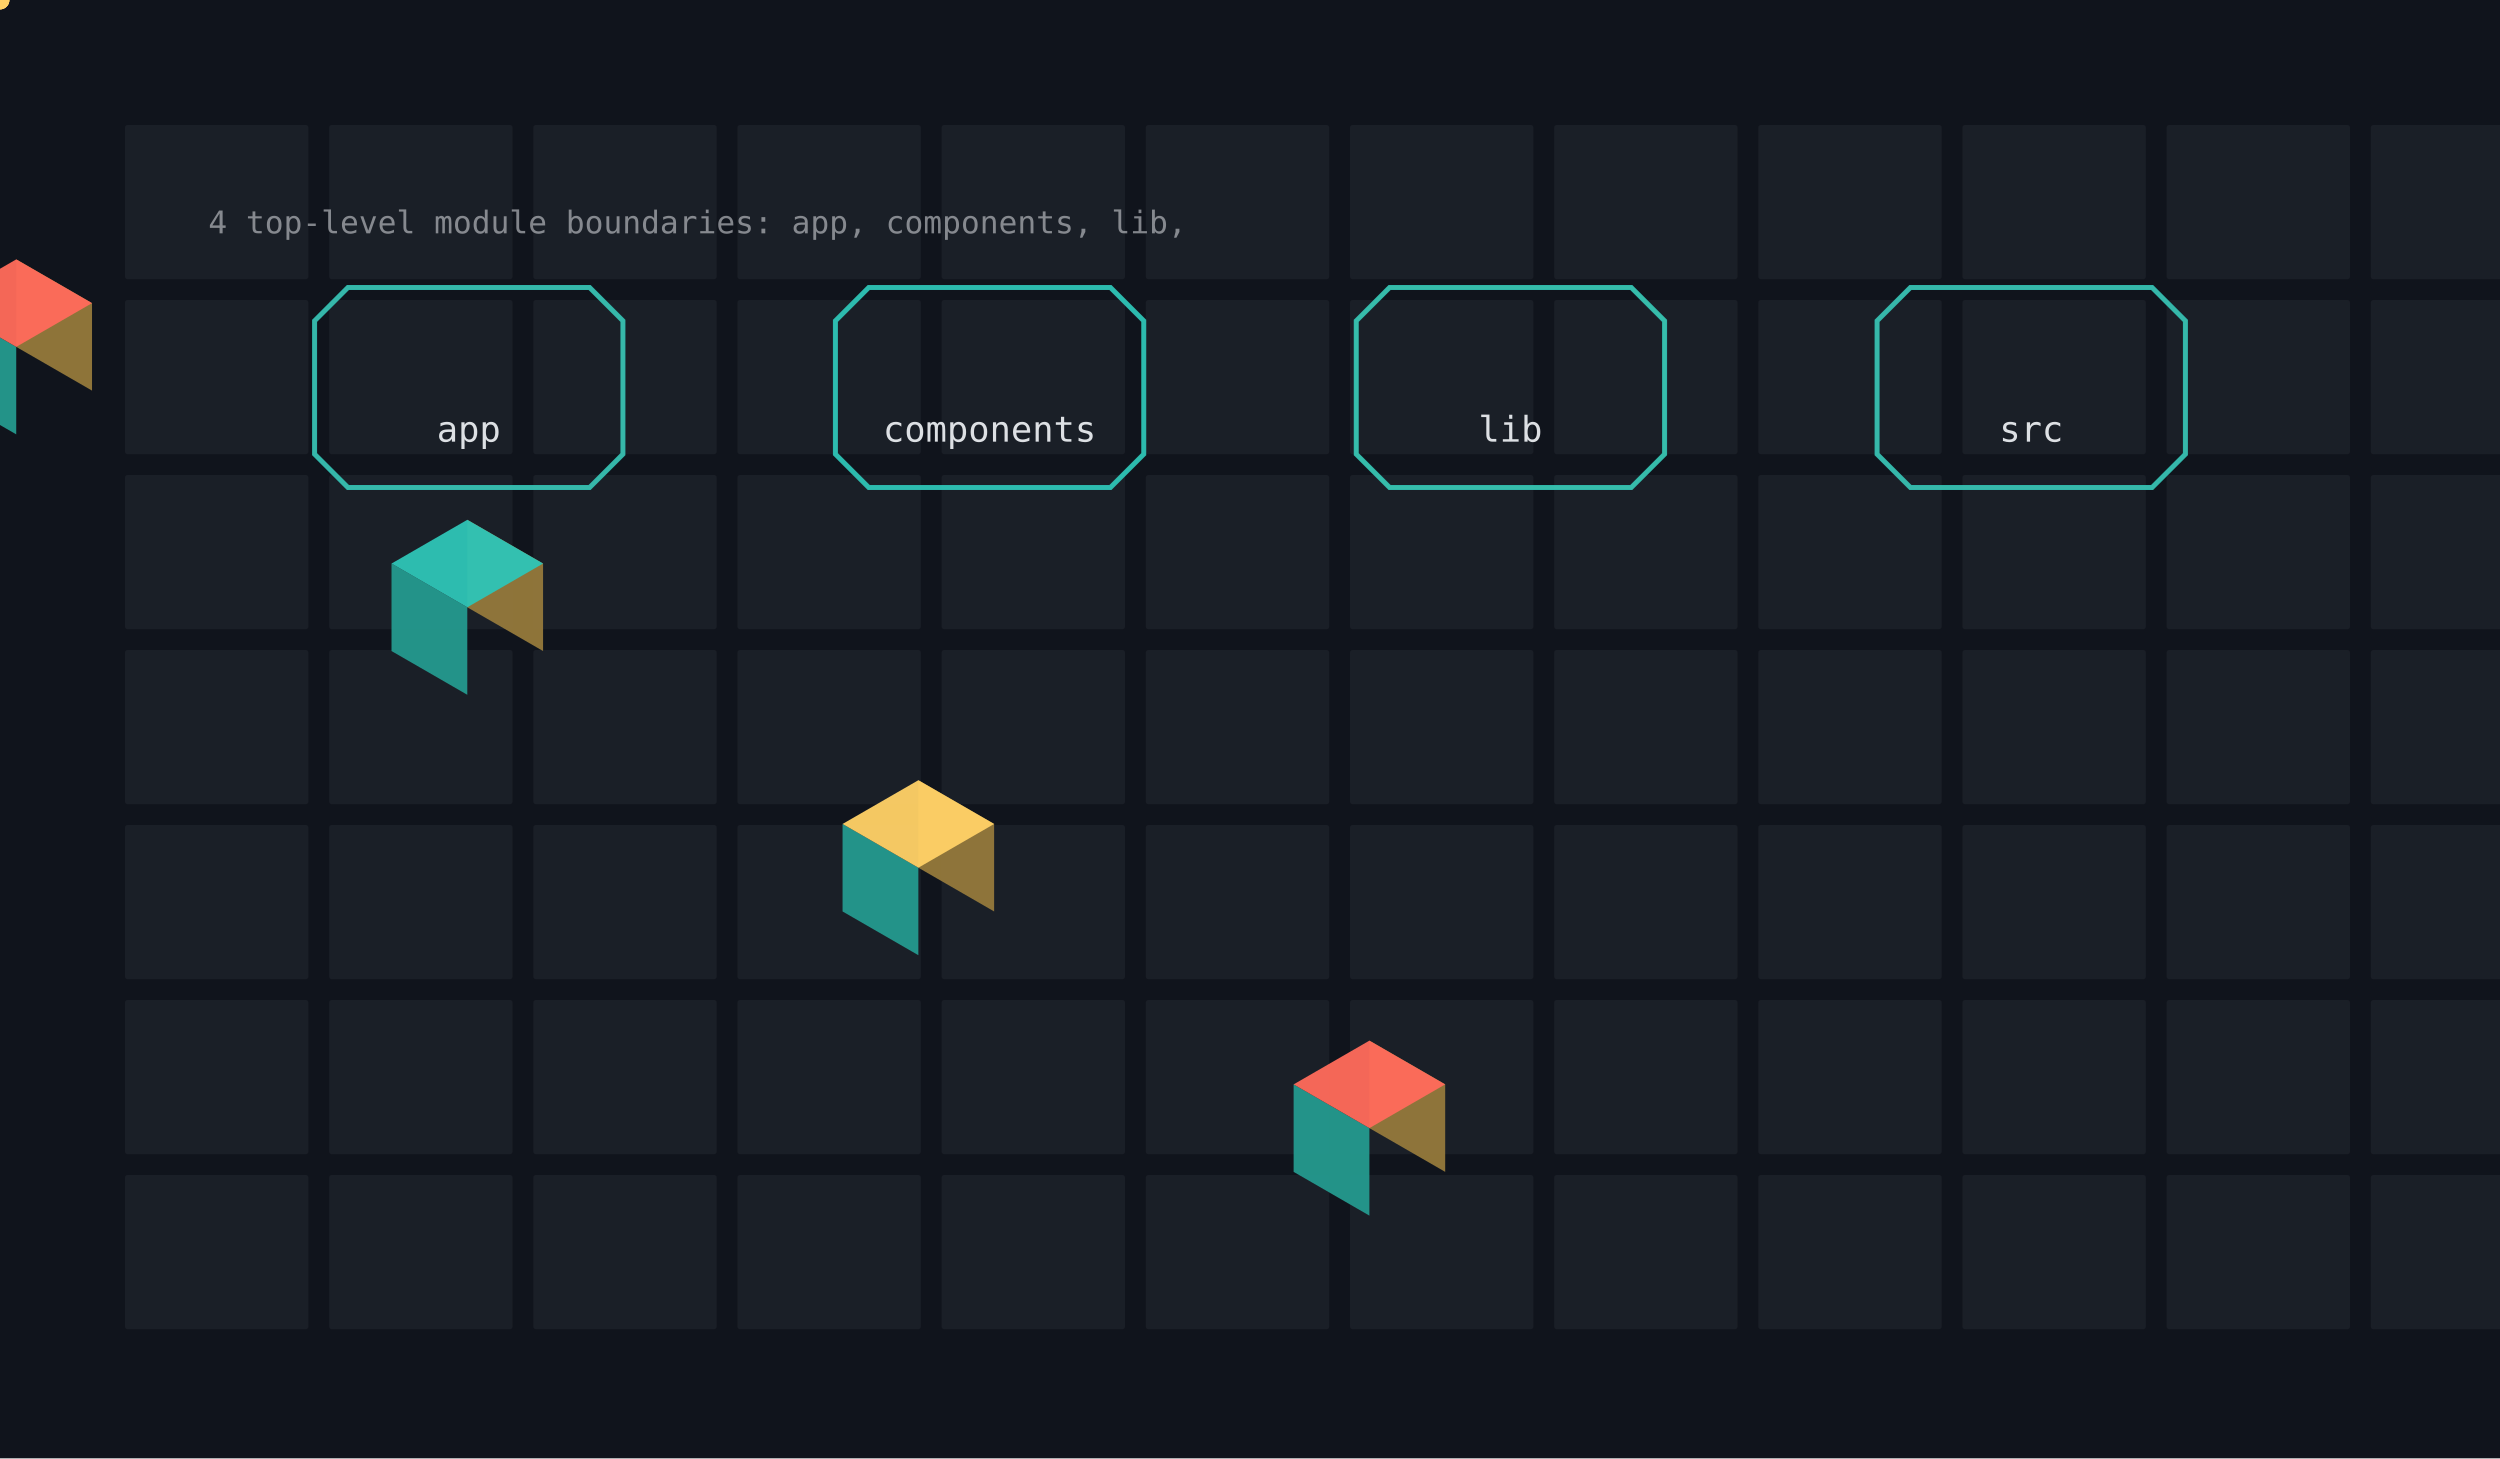
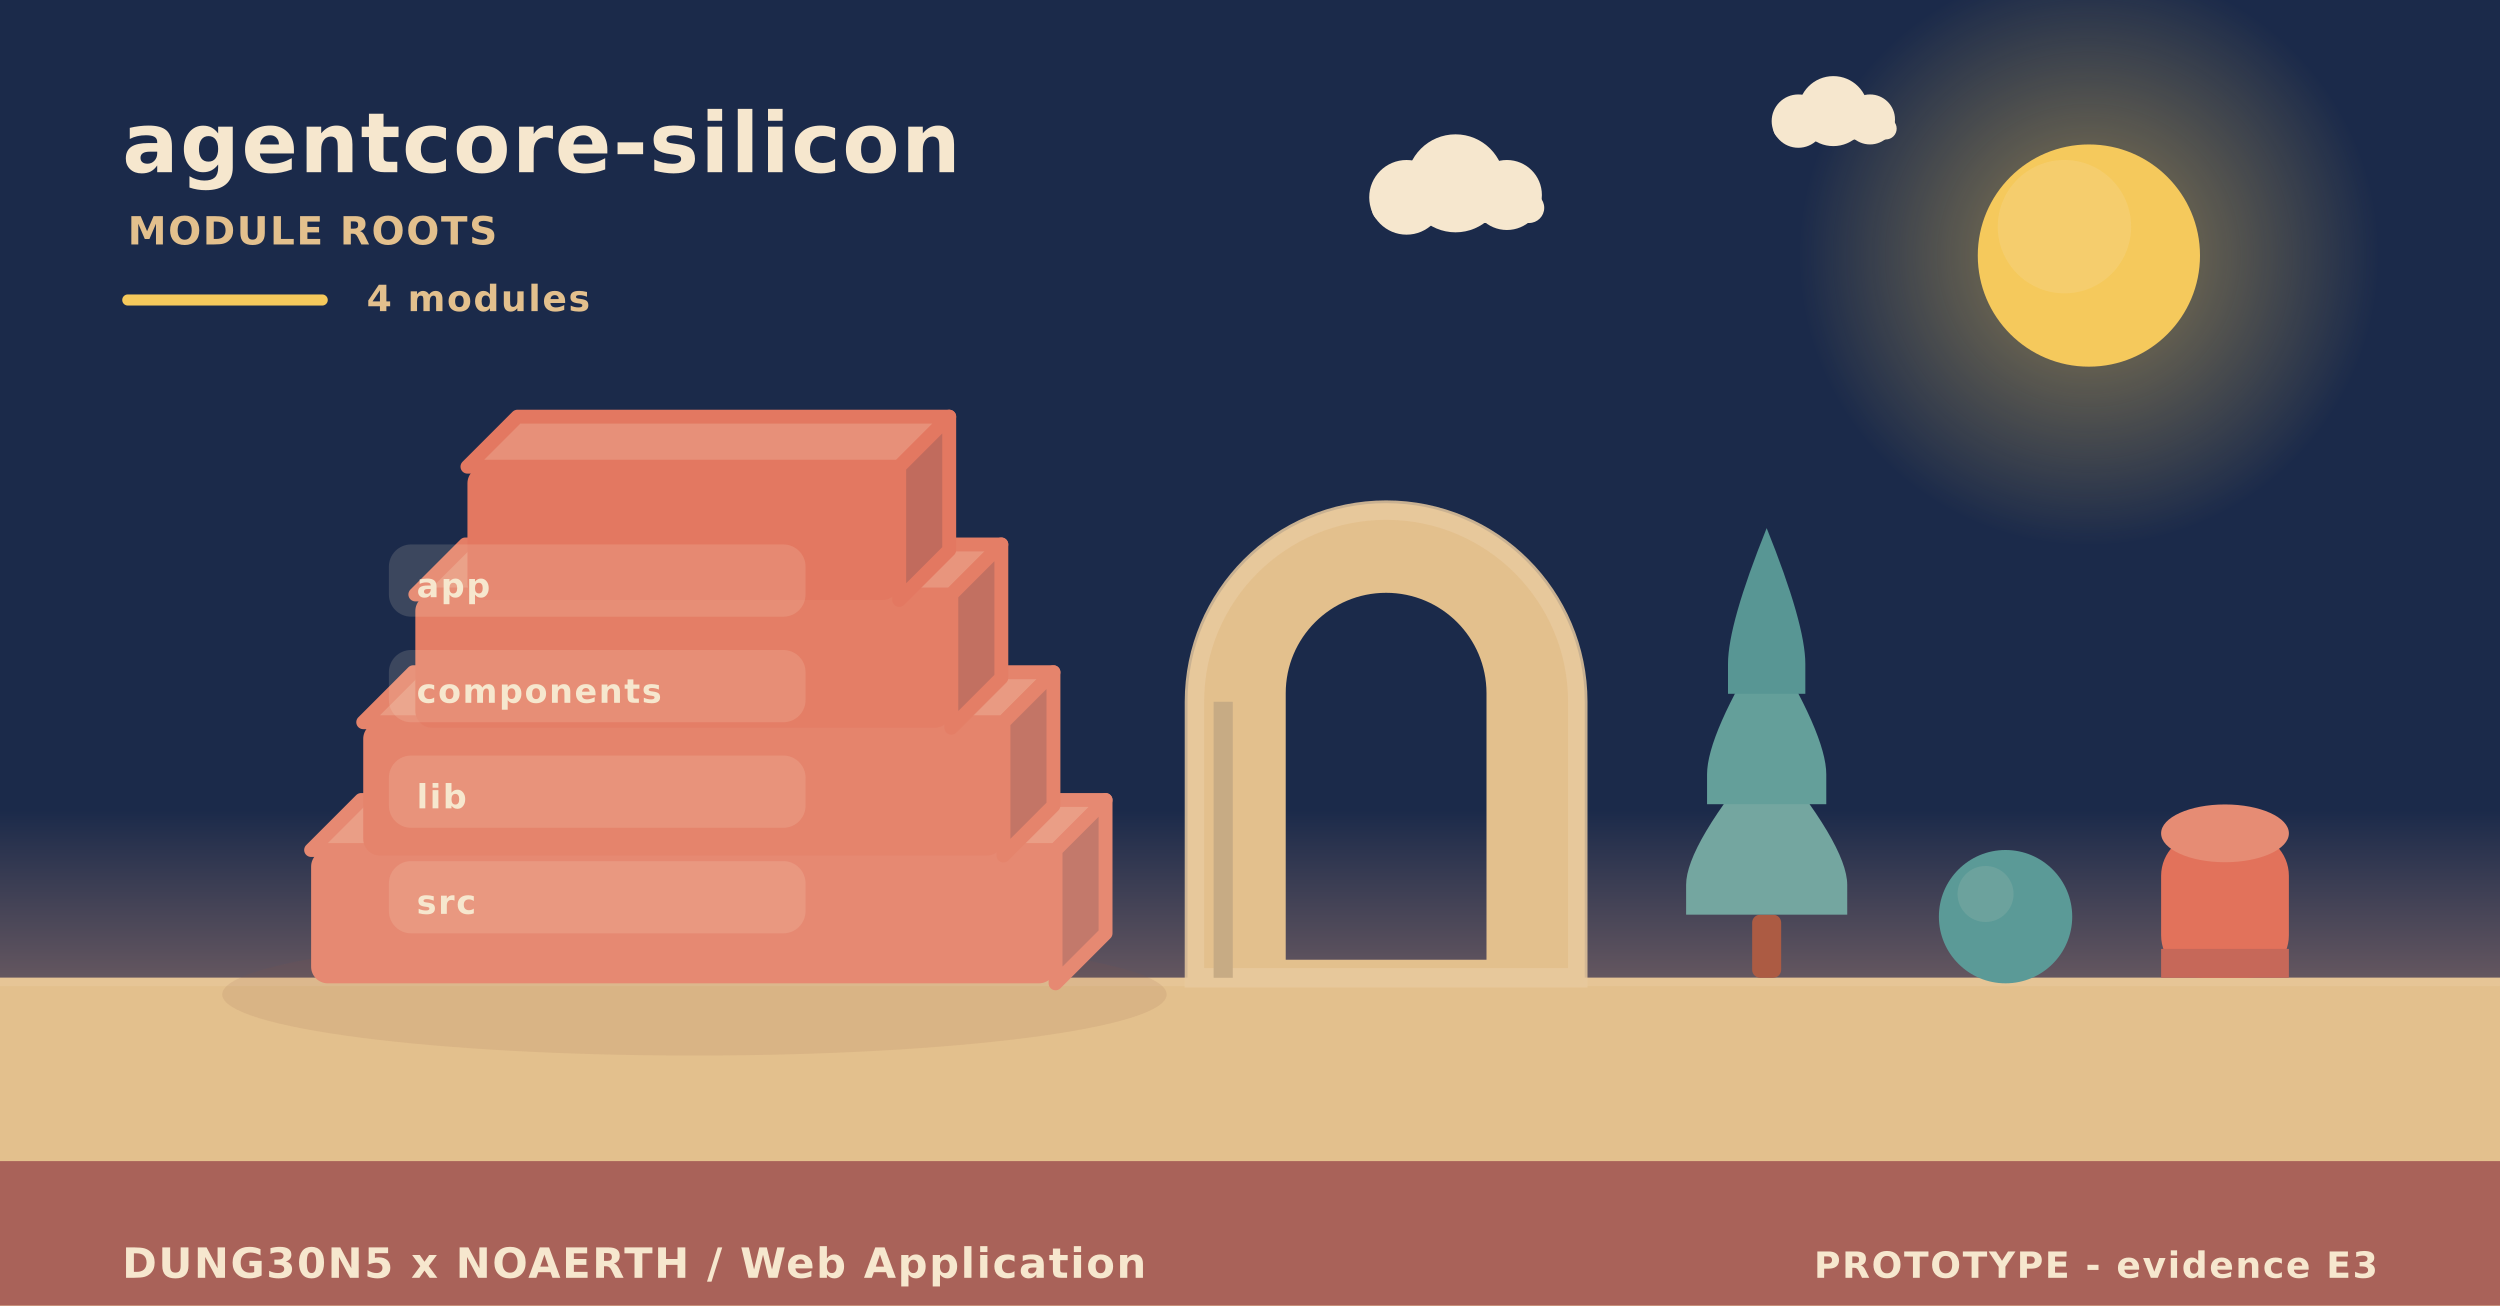
- <svg xmlns="http://www.w3.org/2000/svg" viewBox="0 0 1200 700" width="1200" height="700" role="img" aria-label="agentcore-silicon architecture">
-   <rect width="1200" height="700" fill="#10141c" />
-   <defs>
-     <linearGradient id="ga" x1="0" y1="0" x2="1" y2="1">
-       <stop offset="0%" stop-color="#ff6b5a" />
-       <stop offset="100%" stop-color="#2ec4b6" />
-     </linearGradient>
-   </defs>
-   <rect x="60.00" y="60.00" width="88.00" height="74.00" rx="1.20" fill="#f2f5f9" opacity="0.05" />
-   <rect x="158.00" y="60.00" width="88.00" height="74.00" rx="1.20" fill="#f2f5f9" opacity="0.05" />
-   <rect x="256.00" y="60.00" width="88.00" height="74.00" rx="1.20" fill="#f2f5f9" opacity="0.05" />
-   <rect x="354.00" y="60.00" width="88.00" height="74.00" rx="1.20" fill="#f2f5f9" opacity="0.05" />
-   <rect x="452.00" y="60.00" width="88.00" height="74.00" rx="1.20" fill="#f2f5f9" opacity="0.05" />
-   <rect x="550.00" y="60.00" width="88.00" height="74.00" rx="1.20" fill="#f2f5f9" opacity="0.05" />
-   <rect x="648.00" y="60.00" width="88.00" height="74.00" rx="1.20" fill="#f2f5f9" opacity="0.05" />
-   <rect x="746.00" y="60.00" width="88.00" height="74.00" rx="1.20" fill="#f2f5f9" opacity="0.05" />
-   <rect x="844.00" y="60.00" width="88.00" height="74.00" rx="1.20" fill="#f2f5f9" opacity="0.05" />
-   <rect x="942.00" y="60.00" width="88.00" height="74.00" rx="1.20" fill="#f2f5f9" opacity="0.05" />
-   <rect x="1040.00" y="60.00" width="88.00" height="74.00" rx="1.20" fill="#f2f5f9" opacity="0.05" />
-   <rect x="1138.00" y="60.00" width="88.00" height="74.00" rx="1.20" fill="#f2f5f9" opacity="0.05" />
-   <rect x="60.00" y="144.00" width="88.00" height="74.00" rx="1.20" fill="#f2f5f9" opacity="0.05" />
-   <rect x="158.00" y="144.00" width="88.00" height="74.00" rx="1.20" fill="#f2f5f9" opacity="0.05" />
-   <rect x="256.00" y="144.00" width="88.00" height="74.00" rx="1.20" fill="#f2f5f9" opacity="0.05" />
-   <rect x="354.00" y="144.00" width="88.00" height="74.00" rx="1.20" fill="#f2f5f9" opacity="0.05" />
-   <rect x="452.00" y="144.00" width="88.00" height="74.00" rx="1.20" fill="#f2f5f9" opacity="0.05" />
-   <rect x="550.00" y="144.00" width="88.00" height="74.00" rx="1.20" fill="#f2f5f9" opacity="0.05" />
-   <rect x="648.00" y="144.00" width="88.00" height="74.00" rx="1.20" fill="#f2f5f9" opacity="0.05" />
-   <rect x="746.00" y="144.00" width="88.00" height="74.00" rx="1.20" fill="#f2f5f9" opacity="0.05" />
-   <rect x="844.00" y="144.00" width="88.00" height="74.00" rx="1.20" fill="#f2f5f9" opacity="0.05" />
-   <rect x="942.00" y="144.00" width="88.00" height="74.00" rx="1.20" fill="#f2f5f9" opacity="0.05" />
-   <rect x="1040.00" y="144.00" width="88.00" height="74.00" rx="1.20" fill="#f2f5f9" opacity="0.05" />
-   <rect x="1138.00" y="144.00" width="88.00" height="74.00" rx="1.20" fill="#f2f5f9" opacity="0.05" />
-   <rect x="60.00" y="228.00" width="88.00" height="74.00" rx="1.20" fill="#f2f5f9" opacity="0.05" />
-   <rect x="158.00" y="228.00" width="88.00" height="74.00" rx="1.20" fill="#f2f5f9" opacity="0.05" />
-   <rect x="256.00" y="228.00" width="88.00" height="74.00" rx="1.20" fill="#f2f5f9" opacity="0.05" />
-   <rect x="354.00" y="228.00" width="88.00" height="74.00" rx="1.20" fill="#f2f5f9" opacity="0.05" />
-   <rect x="452.00" y="228.00" width="88.00" height="74.00" rx="1.20" fill="#f2f5f9" opacity="0.05" />
-   <rect x="550.00" y="228.00" width="88.00" height="74.00" rx="1.20" fill="#f2f5f9" opacity="0.05" />
-   <rect x="648.00" y="228.00" width="88.00" height="74.00" rx="1.20" fill="#f2f5f9" opacity="0.05" />
-   <rect x="746.00" y="228.00" width="88.00" height="74.00" rx="1.20" fill="#f2f5f9" opacity="0.05" />
-   <rect x="844.00" y="228.00" width="88.00" height="74.00" rx="1.20" fill="#f2f5f9" opacity="0.05" />
-   <rect x="942.00" y="228.00" width="88.00" height="74.00" rx="1.20" fill="#f2f5f9" opacity="0.05" />
-   <rect x="1040.00" y="228.00" width="88.00" height="74.00" rx="1.20" fill="#f2f5f9" opacity="0.05" />
-   <rect x="1138.00" y="228.00" width="88.00" height="74.00" rx="1.20" fill="#f2f5f9" opacity="0.05" />
-   <rect x="60.00" y="312.00" width="88.00" height="74.00" rx="1.20" fill="#f2f5f9" opacity="0.05" />
-   <rect x="158.00" y="312.00" width="88.00" height="74.00" rx="1.20" fill="#f2f5f9" opacity="0.05" />
-   <rect x="256.00" y="312.00" width="88.00" height="74.00" rx="1.20" fill="#f2f5f9" opacity="0.05" />
-   <rect x="354.00" y="312.00" width="88.00" height="74.00" rx="1.20" fill="#f2f5f9" opacity="0.05" />
-   <rect x="452.00" y="312.00" width="88.00" height="74.00" rx="1.20" fill="#f2f5f9" opacity="0.05" />
-   <rect x="550.00" y="312.00" width="88.00" height="74.00" rx="1.20" fill="#f2f5f9" opacity="0.05" />
-   <rect x="648.00" y="312.00" width="88.00" height="74.00" rx="1.20" fill="#f2f5f9" opacity="0.05" />
-   <rect x="746.00" y="312.00" width="88.00" height="74.00" rx="1.20" fill="#f2f5f9" opacity="0.05" />
-   <rect x="844.00" y="312.00" width="88.00" height="74.00" rx="1.20" fill="#f2f5f9" opacity="0.05" />
-   <rect x="942.00" y="312.00" width="88.00" height="74.00" rx="1.20" fill="#f2f5f9" opacity="0.05" />
-   <rect x="1040.00" y="312.00" width="88.00" height="74.00" rx="1.20" fill="#f2f5f9" opacity="0.05" />
-   <rect x="1138.00" y="312.00" width="88.00" height="74.00" rx="1.20" fill="#f2f5f9" opacity="0.05" />
-   <rect x="60.00" y="396.00" width="88.00" height="74.00" rx="1.20" fill="#f2f5f9" opacity="0.05" />
-   <rect x="158.00" y="396.00" width="88.00" height="74.00" rx="1.20" fill="#f2f5f9" opacity="0.05" />
-   <rect x="256.00" y="396.00" width="88.00" height="74.00" rx="1.20" fill="#f2f5f9" opacity="0.05" />
-   <rect x="354.00" y="396.00" width="88.00" height="74.00" rx="1.20" fill="#f2f5f9" opacity="0.05" />
-   <rect x="452.00" y="396.00" width="88.00" height="74.00" rx="1.20" fill="#f2f5f9" opacity="0.05" />
-   <rect x="550.00" y="396.00" width="88.00" height="74.00" rx="1.20" fill="#f2f5f9" opacity="0.05" />
-   <rect x="648.00" y="396.00" width="88.00" height="74.00" rx="1.20" fill="#f2f5f9" opacity="0.05" />
-   <rect x="746.00" y="396.00" width="88.00" height="74.00" rx="1.20" fill="#f2f5f9" opacity="0.05" />
-   <rect x="844.00" y="396.00" width="88.00" height="74.00" rx="1.20" fill="#f2f5f9" opacity="0.05" />
-   <rect x="942.00" y="396.00" width="88.00" height="74.00" rx="1.20" fill="#f2f5f9" opacity="0.05" />
-   <rect x="1040.00" y="396.00" width="88.00" height="74.00" rx="1.20" fill="#f2f5f9" opacity="0.05" />
-   <rect x="1138.00" y="396.00" width="88.00" height="74.00" rx="1.20" fill="#f2f5f9" opacity="0.05" />
-   <rect x="60.00" y="480.00" width="88.00" height="74.00" rx="1.20" fill="#f2f5f9" opacity="0.05" />
-   <rect x="158.00" y="480.00" width="88.00" height="74.00" rx="1.20" fill="#f2f5f9" opacity="0.05" />
-   <rect x="256.00" y="480.00" width="88.00" height="74.00" rx="1.20" fill="#f2f5f9" opacity="0.05" />
-   <rect x="354.00" y="480.00" width="88.00" height="74.00" rx="1.20" fill="#f2f5f9" opacity="0.05" />
-   <rect x="452.00" y="480.00" width="88.00" height="74.00" rx="1.20" fill="#f2f5f9" opacity="0.05" />
-   <rect x="550.00" y="480.00" width="88.00" height="74.00" rx="1.20" fill="#f2f5f9" opacity="0.05" />
-   <rect x="648.00" y="480.00" width="88.00" height="74.00" rx="1.20" fill="#f2f5f9" opacity="0.05" />
-   <rect x="746.00" y="480.00" width="88.00" height="74.00" rx="1.20" fill="#f2f5f9" opacity="0.05" />
-   <rect x="844.00" y="480.00" width="88.00" height="74.00" rx="1.20" fill="#f2f5f9" opacity="0.05" />
-   <rect x="942.00" y="480.00" width="88.00" height="74.00" rx="1.20" fill="#f2f5f9" opacity="0.05" />
-   <rect x="1040.00" y="480.00" width="88.00" height="74.00" rx="1.20" fill="#f2f5f9" opacity="0.05" />
-   <rect x="1138.00" y="480.00" width="88.00" height="74.00" rx="1.20" fill="#f2f5f9" opacity="0.05" />
-   <rect x="60.00" y="564.00" width="88.00" height="74.00" rx="1.20" fill="#f2f5f9" opacity="0.05" />
-   <rect x="158.00" y="564.00" width="88.00" height="74.00" rx="1.20" fill="#f2f5f9" opacity="0.05" />
-   <rect x="256.00" y="564.00" width="88.00" height="74.00" rx="1.20" fill="#f2f5f9" opacity="0.05" />
-   <rect x="354.00" y="564.00" width="88.00" height="74.00" rx="1.20" fill="#f2f5f9" opacity="0.05" />
-   <rect x="452.00" y="564.00" width="88.00" height="74.00" rx="1.20" fill="#f2f5f9" opacity="0.05" />
-   <rect x="550.00" y="564.00" width="88.00" height="74.00" rx="1.20" fill="#f2f5f9" opacity="0.05" />
-   <rect x="648.00" y="564.00" width="88.00" height="74.00" rx="1.20" fill="#f2f5f9" opacity="0.05" />
-   <rect x="746.00" y="564.00" width="88.00" height="74.00" rx="1.20" fill="#f2f5f9" opacity="0.05" />
-   <rect x="844.00" y="564.00" width="88.00" height="74.00" rx="1.20" fill="#f2f5f9" opacity="0.05" />
-   <rect x="942.00" y="564.00" width="88.00" height="74.00" rx="1.20" fill="#f2f5f9" opacity="0.05" />
-   <rect x="1040.00" y="564.00" width="88.00" height="74.00" rx="1.20" fill="#f2f5f9" opacity="0.05" />
-   <rect x="1138.00" y="564.00" width="88.00" height="74.00" rx="1.20" fill="#f2f5f9" opacity="0.05" />
-   <path d="M167.00,138.00 H283.00 L299.00,154.00 V218.00 L283.00,234.00 H167.00 L151.00,218.00 V154.00 Z" fill="none" stroke="rgba(255,107,90,0.550)" stroke-width="1.80" opacity="0.90" />
-   <polygon points="7.79,166.50 44.17,187.50 44.17,145.50 7.79,124.50" fill="#94793b" opacity="0.95" />
-   <polygon points="-28.58,187.50 7.79,208.50 7.79,166.50 -28.58,145.50" fill="#24998e" opacity="0.95" />
-   <polygon points="7.79,124.50 44.17,145.50 7.79,166.50 -28.58,145.50" fill="#ff6b5a" opacity="0.95" />
-   <text x="225" y="212" font-family="ui-monospace,Menlo,monospace" font-size="17" fill="rgba(242,245,249,0.900)" text-anchor="middle">app</text>
+ <svg xmlns="http://www.w3.org/2000/svg" width="900" height="470" viewBox="0 0 900 470" role="img" aria-label="agentcore-silicon - how it is built">
+   <linearGradient id="skya" x1="0" y1="0" x2="0" y2="1">
+     <stop offset="0" stop-color="#1b2a4a" />
+     <stop offset="0.62" stop-color="#1b2a4a" />
+     <stop offset="1" stop-color="#f3ad8a" />
+   </linearGradient>
+   <rect width="900" height="470" fill="url(#skya)" />
+   <radialGradient id="suna">
+     <stop offset="0.35" stop-color="#f5c95c" stop-opacity="0.34" />
+     <stop offset="1" stop-color="#f5c95c" stop-opacity="0" />
+   </radialGradient>
+   <circle cx="752" cy="92" r="104" fill="url(#suna)" />
+   <circle cx="752" cy="92" r="40" fill="#f5c95c" />
+   <circle cx="743.2" cy="81.6" r="24" fill="#f5d27e" opacity="0.5" />
  <g>
-     <path d="M167.00,138.00 H283.00 L299.00,154.00 V218.00 L283.00,234.00 H167.00 L151.00,218.00 V154.00 Z" fill="none" stroke="#2ec4b6" stroke-width="2.40" opacity="0.90" />
-     <animate attributeName="opacity" values="0.25;1.0;0.25" dur="22.3s" begin="0.0s" repeatCount="indefinite" />
+     <circle cx="524" cy="66" r="17.64" fill="#f6e7ce" />
+     <circle cx="506.36" cy="71.04" r="13.44" fill="#f6e7ce" />
+     <circle cx="542.48" cy="70.2" r="12.6" fill="#f6e7ce" />
+     <rect x="493.76" y="69.36" width="62.16" height="10.92" rx="5.46" fill="#f6e7ce" />
+     <animateTransform attributeName="transform" type="translate" values="0 0;24 0;0 0" dur="36s" begin="0s" repeatCount="indefinite" />
  </g>
-   <g opacity="0.9">
-     <circle cx="0.00" cy="0.00" r="4.50" fill="#ffd166" opacity="1.00" />
-     <animateTransform attributeName="transform" type="translate" values="225.00,184.00 475.00,184.00" dur="7.433s" begin="0.0s" repeatCount="indefinite" />
-     <animateTransform attributeName="transform" type="translate" values="475.00,184.00 225.00,184.00" dur="7.433s" begin="3.717s" repeatCount="indefinite" />
+   <g>
+     <circle cx="660" cy="40" r="12.6" fill="#f6e7ce" />
+     <circle cx="647.4" cy="43.6" r="9.6" fill="#f6e7ce" />
+     <circle cx="673.2" cy="43" r="9" fill="#f6e7ce" />
+     <rect x="638.4" y="42.4" width="44.4" height="7.8" rx="3.9" fill="#f6e7ce" />
+     <animateTransform attributeName="transform" type="translate" values="0 0;-18 0;0 0" dur="46s" begin="3s" repeatCount="indefinite" />
  </g>
-   <path d="M417.00,138.00 H533.00 L549.00,154.00 V218.00 L533.00,234.00 H417.00 L401.00,218.00 V154.00 Z" fill="none" stroke="rgba(46,196,182,0.550)" stroke-width="1.80" opacity="0.90" />
-   <polygon points="224.30,291.50 260.67,312.50 260.67,270.50 224.30,249.50" fill="#94793b" opacity="0.95" />
-   <polygon points="187.93,312.50 224.30,333.50 224.30,291.50 187.93,270.50" fill="#24998e" opacity="0.95" />
-   <polygon points="224.30,249.50 260.67,270.50 224.30,291.50 187.93,270.50" fill="#2ec4b6" opacity="0.95" />
-   <text x="475" y="212" font-family="ui-monospace,Menlo,monospace" font-size="17" fill="rgba(242,245,249,0.900)" text-anchor="middle">components</text>
+   <rect x="0" y="352" width="900" height="118" fill="#e3c08d" />
+   <rect x="0" y="352" width="900" height="3" fill="#e6c596" />
+   <text x="44" y="62" font-family="Verdana,DejaVu Sans,sans-serif" font-size="30" font-weight="700" letter-spacing="0.6" fill="#f6e7ce" text-anchor="start">agentcore-silicon</text>
+   <text x="46" y="88" font-family="Verdana,DejaVu Sans,sans-serif" font-size="14" font-weight="700" letter-spacing="0.6" fill="#e3c08d" text-anchor="start">MODULE ROOTS</text>
+   <rect x="44" y="106" width="74" height="4" rx="2" fill="#f5c95c" />
+   <text x="132" y="112" font-family="Verdana,DejaVu Sans,sans-serif" font-size="13" font-weight="700" letter-spacing="0.6" fill="#e3c08d" text-anchor="start">4 modules</text>
+   <ellipse cx="250" cy="358" rx="170" ry="22" fill="rgba(138,90,68,0.11)" />
+   <path d="M112,306 L380,306 L398,288 L130,288 Z" fill="#ea9e86" stroke="#e68972" stroke-width="5" stroke-linejoin="round" />
+   <path d="M380,306 L398,288 L398,336 L380,354 Z" fill="#c3796b" stroke="#e68972" stroke-width="5" stroke-linejoin="round" />
+   <rect x="112" y="306" width="268" height="48" rx="6" fill="#e68972" />
+   <path d="M130.76,260 L361.24,260 L379.24,242 L148.76,242 Z" fill="#e99a82" stroke="#e5846c" stroke-width="5" stroke-linejoin="round" />
+   <path d="M361.24,260 L379.24,242 L379.24,290 L361.24,308 Z" fill="#c37566" stroke="#e5846c" stroke-width="5" stroke-linejoin="round" />
+   <rect x="130.76" y="260" width="230.48" height="48" rx="6" fill="#e5846c" />
+   <path d="M149.52,214 L342.48,214 L360.48,196 L167.52,196 Z" fill="#e8957d" stroke="#e47e66" stroke-width="5" stroke-linejoin="round" />
+   <path d="M342.48,214 L360.48,196 L360.48,244 L342.48,262 Z" fill="#c27061" stroke="#e47e66" stroke-width="5" stroke-linejoin="round" />
+   <rect x="149.52" y="214" width="192.96" height="48" rx="6" fill="#e47e66" />
+   <path d="M168.28,168 L323.72,168 L341.72,150 L186.28,150 Z" fill="#e79079" stroke="#e37861" stroke-width="5" stroke-linejoin="round" />
+   <path d="M323.72,168 L341.72,150 L341.72,198 L323.72,216 Z" fill="#c16b5d" stroke="#e37861" stroke-width="5" stroke-linejoin="round" />
+   <rect x="168.28" y="168" width="155.44" height="48" rx="6" fill="#e37861" />
+   <rect x="140" y="196" width="150" height="26" rx="8" fill="rgba(246,231,206,0.16)" opacity="0.94" />
  <g>
-     <path d="M417.00,138.00 H533.00 L549.00,154.00 V218.00 L533.00,234.00 H417.00 L401.00,218.00 V154.00 Z" fill="none" stroke="#2ec4b6" stroke-width="2.40" opacity="0.90" />
-     <animate attributeName="opacity" values="0.25;1.0;0.25" dur="22.3s" begin="0.45s" repeatCount="indefinite" />
+     <text x="150" y="215" font-family="Verdana,DejaVu Sans,sans-serif" font-size="12" font-weight="700" letter-spacing="0.6" fill="#f6e7ce" text-anchor="start">app</text>
+     <animateTransform attributeName="transform" type="translate" values="0 10;0 0" dur="0.7s" begin="0.3s" fill="freeze" />
  </g>
-   <g opacity="0.9">
-     <circle cx="0.00" cy="0.00" r="4.50" fill="#ffd166" opacity="1.00" />
-     <animateTransform attributeName="transform" type="translate" values="475.00,184.00 725.00,184.00" dur="7.433s" begin="0.3s" repeatCount="indefinite" />
-     <animateTransform attributeName="transform" type="translate" values="725.00,184.00 475.00,184.00" dur="7.433s" begin="4.017s" repeatCount="indefinite" />
+   <rect x="140" y="234" width="150" height="26" rx="8" fill="rgba(246,231,206,0.16)" opacity="0.94" />
+   <g>
+     <text x="150" y="253" font-family="Verdana,DejaVu Sans,sans-serif" font-size="12" font-weight="700" letter-spacing="0.6" fill="#f6e7ce" text-anchor="start">components</text>
+     <animateTransform attributeName="transform" type="translate" values="0 10;0 0" dur="0.7s" begin="0.5s" fill="freeze" />
  </g>
-   <path d="M667.00,138.00 H783.00 L799.00,154.00 V218.00 L783.00,234.00 H667.00 L651.00,218.00 V154.00 Z" fill="none" stroke="rgba(255,209,102,0.550)" stroke-width="1.80" opacity="0.90" />
-   <polygon points="440.81,416.50 477.18,437.50 477.18,395.50 440.81,374.50" fill="#94793b" opacity="0.95" />
-   <polygon points="404.43,437.50 440.81,458.50 440.81,416.50 404.43,395.50" fill="#24998e" opacity="0.95" />
-   <polygon points="440.81,374.50 477.18,395.50 440.81,416.50 404.43,395.50" fill="#ffd166" opacity="0.95" />
-   <text x="725" y="212" font-family="ui-monospace,Menlo,monospace" font-size="17" fill="rgba(242,245,249,0.900)" text-anchor="middle">lib</text>
+   <rect x="140" y="272" width="150" height="26" rx="8" fill="rgba(246,231,206,0.16)" opacity="0.94" />
  <g>
-     <path d="M667.00,138.00 H783.00 L799.00,154.00 V218.00 L783.00,234.00 H667.00 L651.00,218.00 V154.00 Z" fill="none" stroke="#2ec4b6" stroke-width="2.40" opacity="0.90" />
-     <animate attributeName="opacity" values="0.25;1.0;0.25" dur="22.3s" begin="0.9s" repeatCount="indefinite" />
+     <text x="150" y="291" font-family="Verdana,DejaVu Sans,sans-serif" font-size="12" font-weight="700" letter-spacing="0.6" fill="#f6e7ce" text-anchor="start">lib</text>
+     <animateTransform attributeName="transform" type="translate" values="0 10;0 0" dur="0.7s" begin="0.7s" fill="freeze" />
  </g>
-   <g opacity="0.9">
-     <circle cx="0.00" cy="0.00" r="4.50" fill="#ffd166" opacity="1.00" />
-     <animateTransform attributeName="transform" type="translate" values="725.00,184.00 975.00,184.00" dur="7.433s" begin="0.6s" repeatCount="indefinite" />
-     <animateTransform attributeName="transform" type="translate" values="975.00,184.00 725.00,184.00" dur="7.433s" begin="4.317s" repeatCount="indefinite" />
+   <rect x="140" y="310" width="150" height="26" rx="8" fill="rgba(246,231,206,0.16)" opacity="0.94" />
+   <g>
+     <text x="150" y="329" font-family="Verdana,DejaVu Sans,sans-serif" font-size="12" font-weight="700" letter-spacing="0.6" fill="#f6e7ce" text-anchor="start">src</text>
+     <animateTransform attributeName="transform" type="translate" values="0 10;0 0" dur="0.7s" begin="0.9s" fill="freeze" />
  </g>
-   <path d="M917.00,138.00 H1033.00 L1049.00,154.00 V218.00 L1033.00,234.00 H917.00 L901.00,218.00 V154.00 Z" fill="none" stroke="rgba(255,107,90,0.550)" stroke-width="1.80" opacity="0.90" />
-   <polygon points="657.31,541.50 693.69,562.50 693.69,520.50 657.31,499.50" fill="#94793b" opacity="0.95" />
-   <polygon points="620.94,562.50 657.31,583.50 657.31,541.50 620.94,520.50" fill="#24998e" opacity="0.95" />
-   <polygon points="657.31,499.50 693.69,520.50 657.31,541.50 620.94,520.50" fill="#ff6b5a" opacity="0.95" />
-   <text x="975" y="212" font-family="ui-monospace,Menlo,monospace" font-size="17" fill="rgba(242,245,249,0.900)" text-anchor="middle">src</text>
-   <g>
-     <path d="M917.00,138.00 H1033.00 L1049.00,154.00 V218.00 L1033.00,234.00 H917.00 L901.00,218.00 V154.00 Z" fill="none" stroke="#2ec4b6" stroke-width="2.40" opacity="0.90" />
-     <animate attributeName="opacity" values="0.25;1.0;0.25" dur="22.3s" begin="1.35s" repeatCount="indefinite" />
-   </g>
-   <g opacity="0.9">
-     <circle cx="0.00" cy="0.00" r="4.50" fill="#ffd166" opacity="1.00" />
-     <animateTransform attributeName="transform" type="translate" values="975.00,184.00 975.00,184.00" dur="7.433s" begin="0.9s" repeatCount="indefinite" />
-     <animateTransform attributeName="transform" type="translate" values="975.00,184.00 975.00,184.00" dur="7.433s" begin="4.617s" repeatCount="indefinite" />
-   </g>
-   <text x="100" y="112" font-family="ui-monospace,Menlo,monospace" font-size="15" fill="rgba(242,245,249,0.500)">4 top-level module boundaries: app, components, lib,</text>
+   <path d="M430,352 L430,252.64 A69,69 0 0 1 568,252.64 L568,352 Z M460.36,348 L460.36,249.55 A38.64,38.64 0 0 1 537.64,249.55 L537.64,348 Z" fill="#e3c08d" fill-rule="evenodd" stroke="#e3c08d" stroke-width="5" stroke-linejoin="round" />
+   <path d="M430,352 L430,252.64 A69,69 0 0 1 568,252.64 L568,352 Z" fill="none" stroke="#e8c99d" stroke-width="7" stroke-linecap="round" opacity="0.85" />
+   <rect x="436.9" y="252.64" width="6.9" height="99.36" fill="#c7ab84" />
+   <rect x="630.78" y="329.28" width="10.44" height="22.72" rx="2.9" fill="#ac5b43" />
+   <path d="M636,269.64 Q607,304.23 607,318.54 Q607,329.28 607,329.28 L665,329.28 Q665,329.28 665,318.54 Q665,304.23 636,269.64 Z" fill="#74a6a0" />
+   <path d="M636,229.88 Q614.54,264.47 614.54,278.78 Q614.54,289.52 614.54,289.52 L657.46,289.52 Q657.46,289.52 657.46,278.78 Q657.46,264.47 636,229.88 Z" fill="#649f9a" />
+   <path d="M636,190.12 Q622.08,224.71 622.08,239.02 Q622.08,249.76 622.08,249.76 L649.92,249.76 Q649.92,249.76 649.92,239.02 Q649.92,224.71 636,190.12 Z" fill="#589694" />
+   <circle cx="722" cy="330" r="24" fill="#5b9a97" />
+   <circle cx="714.8" cy="321.84" r="10.08" fill="#7aa9a2" opacity="0.55" />
+   <rect x="778" y="300" width="46" height="52" rx="15.33" fill="#e2725b" />
+   <ellipse cx="801" cy="300" rx="23" ry="10.4" fill="#e68c74" />
+   <rect x="778" y="341.6" width="46" height="10.4" fill="#c66859" />
+   <rect x="0" y="418" width="900" height="52" rx="0" fill="#a65c56" opacity="0.94" />
+   <text x="44" y="460" font-family="Verdana,DejaVu Sans,sans-serif" font-size="15" font-weight="700" letter-spacing="0.6" fill="#f6e7ce" text-anchor="start">DUNG30N5 x NOAERTH  /  Web Application</text>
+   <text x="856" y="460" font-family="Verdana,DejaVu Sans,sans-serif" font-size="13" font-weight="700" letter-spacing="0.6" fill="#f6e7ce" text-anchor="end">PROTOTYPE  -  evidence E3</text>
</svg>
